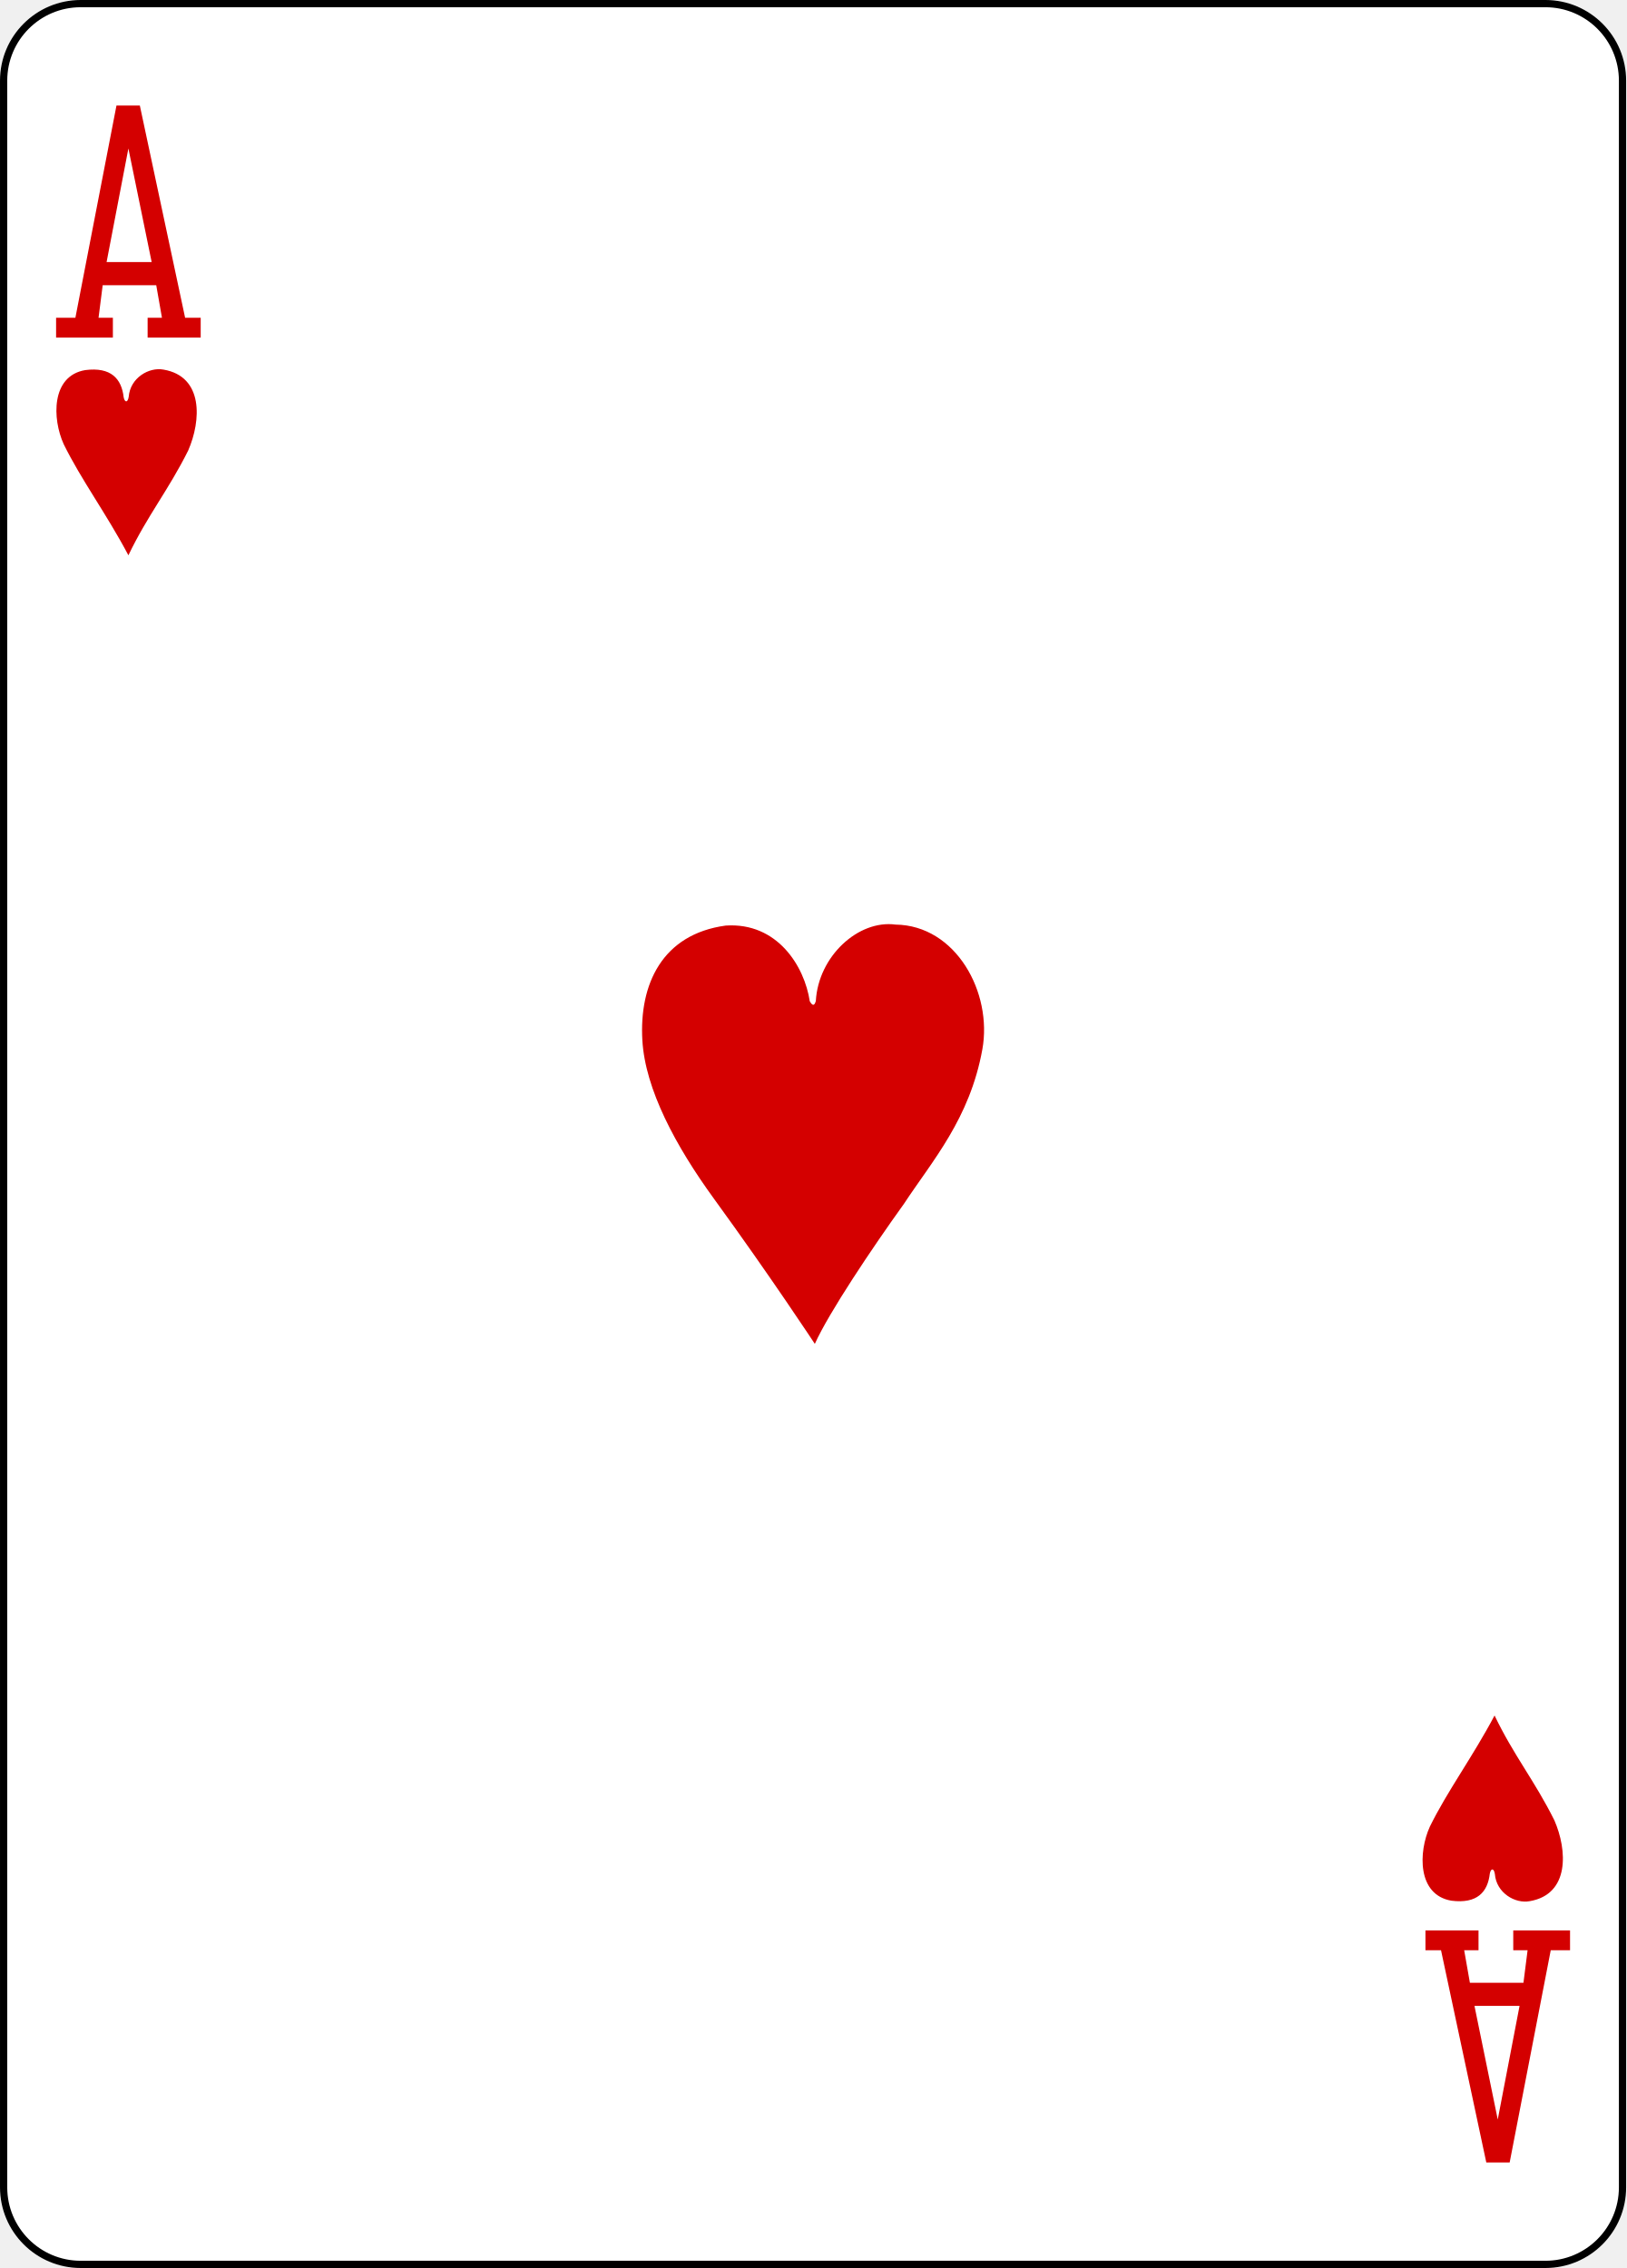
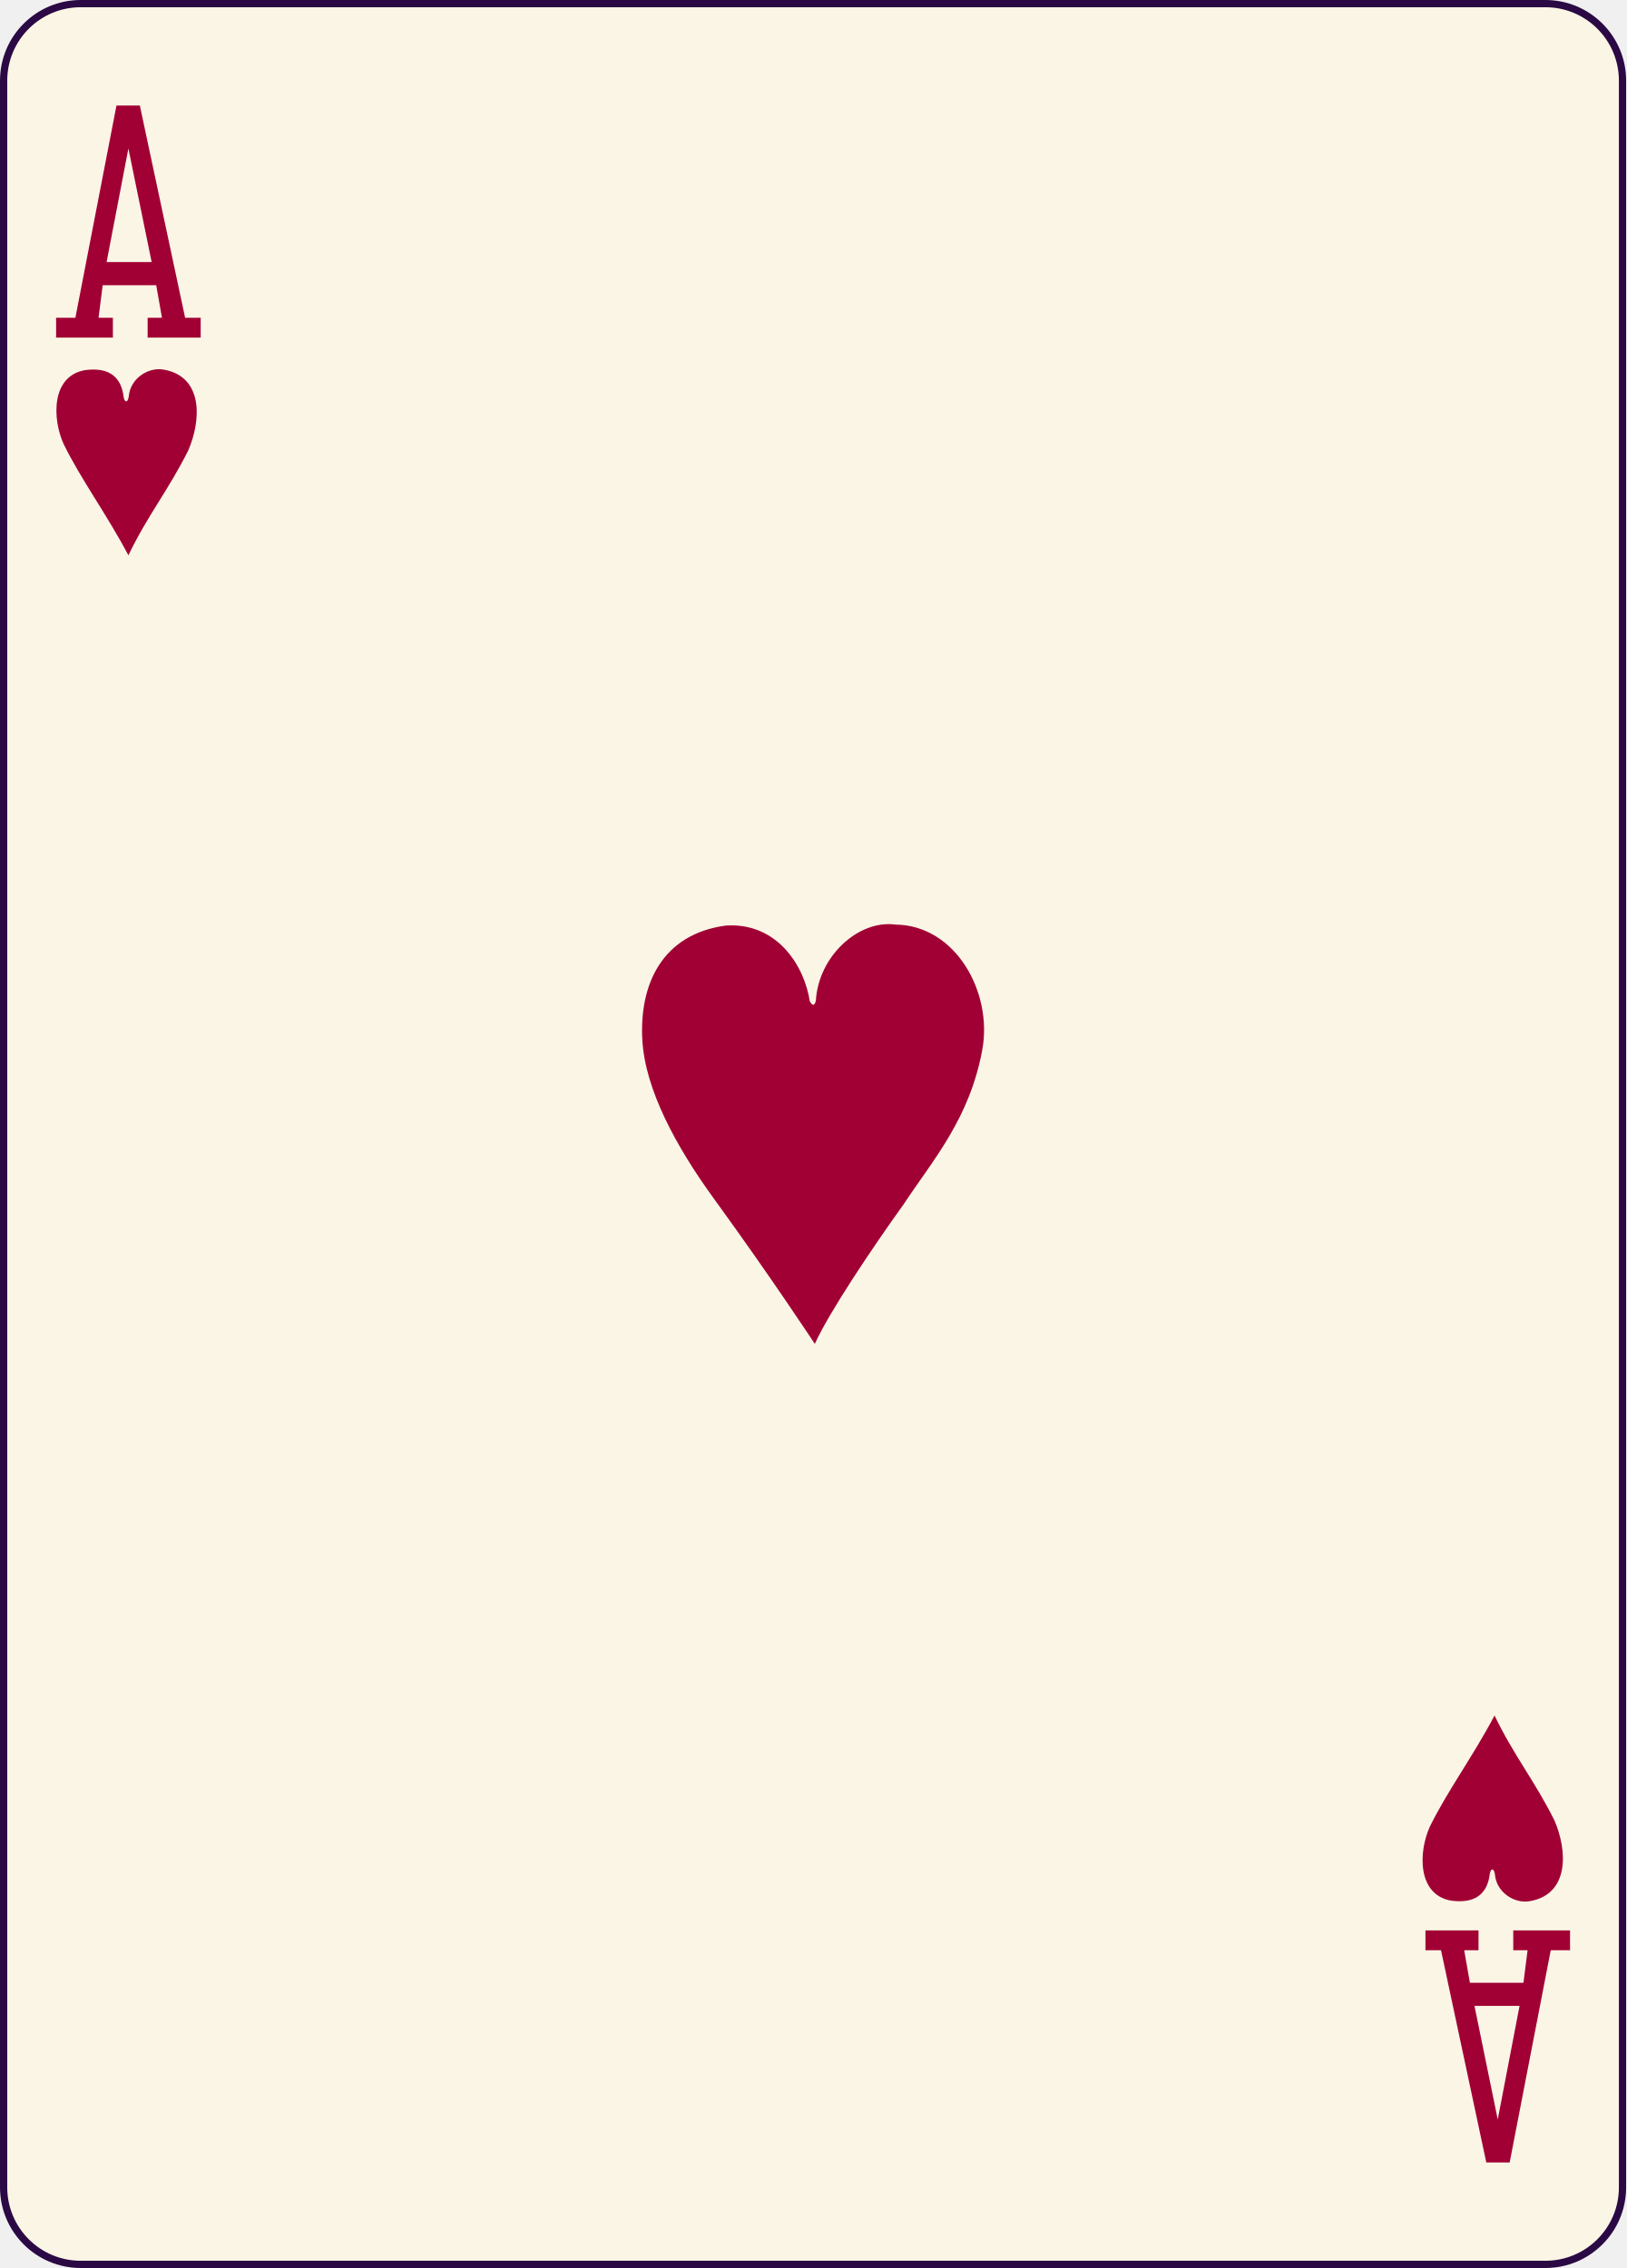
<svg xmlns="http://www.w3.org/2000/svg" width="224.225" height="312.808" id="svg4423" version="1.1">
  <defs id="defs4425" />
  <g id="layer1" transform="translate(-259.9347,-369.7772)">
    <g transform="translate(-1090.392,198.1498)" id="g8889" style="display:inline">
      <g id="g8763">
        <g transform="translate(-4683.875,2918.937)" id="g8869">
-           <rect y="-2746.811" x="6034.701" height="311.811" width="223.228" id="rect3232" style="display:inline;fill:#ffffff;fill-opacity:1;stroke:#000000;stroke-width:0.997;stroke-miterlimit:4;stroke-dasharray:none;stroke-opacity:1" rx="10.63" ry="10.63" />
+           <rect y="-2746.811" x="6034.701" height="311.811" width="223.228" id="rect3232" style="display:inline;fill:#FAF5E4;fill-opacity:1;stroke:#2A0944;stroke-width:0.997;stroke-miterlimit:4;stroke-dasharray:none;stroke-opacity:1" rx="10.63" ry="10.63" />
          <g id="g8567" transform="matrix(0.3010621,0,0,0.3010621,5730.642,-1948.112)">
-             <path style="display:inline;fill:#d40000;fill-opacity:1" d="m 1033.986,-2499.928 0,-9.091 8.839,0 18.814,-97.227 10.705,0 20.736,97.227 7.134,0 0,9.091 -24.307,0 0,-9.091 6.566,0 -2.616,-14.9 -24.532,0 -1.894,14.9 6.566,0 0,9.091 z m 43.772,-34.598 -10.657,-52.05 -9.987,52.05 z" id="path7183" />
-             <path id="path7186" d="m 1727.391,-1770.247 0,9.091 -8.839,0 -18.814,97.227 -10.705,0 -20.736,-97.227 -7.134,0 0,-9.091 24.307,0 0,9.091 -6.566,0 2.616,14.9 24.532,0 1.894,-14.9 -6.566,0 0,-9.091 z m -43.772,34.598 10.657,52.05 9.987,-52.05 z" style="display:inline;fill:#d40000;fill-opacity:1" />
+             <path style="display:inline;fill:#A10035;fill-opacity:1" d="m 1033.986,-2499.928 0,-9.091 8.839,0 18.814,-97.227 10.705,0 20.736,97.227 7.134,0 0,9.091 -24.307,0 0,-9.091 6.566,0 -2.616,-14.9 -24.532,0 -1.894,14.9 6.566,0 0,9.091 z m 43.772,-34.598 -10.657,-52.05 -9.987,52.05 z" id="path7183" />
+             <path id="path7186" d="m 1727.391,-1770.247 0,9.091 -8.839,0 -18.814,97.227 -10.705,0 -20.736,-97.227 -7.134,0 0,-9.091 24.307,0 0,9.091 -6.566,0 2.616,14.9 24.532,0 1.894,-14.9 -6.566,0 0,-9.091 z m -43.772,34.598 10.657,52.05 9.987,-52.05 z" style="display:inline;fill:#A10035;fill-opacity:1" />
          </g>
        </g>
      </g>
-       <path style="display:inline;fill:#d40000;fill-opacity:1" d="m 1359.107,232.88 c -1.583,-3.472 -1.757,-9.405 2.971,-10.208 3.562,-0.458 5.012,1.198 5.3,3.742 0.142,0.743 0.562,0.788 0.695,-0.058 0.204,-2.609 2.787,-4.133 4.806,-3.75 5.527,0.945 5.204,7.028 3.398,11.156 -2.731,5.479 -5.601,8.938 -8.245,14.452 -3.038,-5.741 -6.507,-10.405 -8.926,-15.333 z" id="path8626" />
-       <path id="path8512" d="m 1450.39,299.285 c 7.144,-0.474 10.868,5.627 11.595,10.436 0.433,0.764 0.671,0.549 0.837,-0.042 0.349,-6.174 5.875,-11.22 10.993,-10.53 8.328,0.108 13.389,9.375 11.966,17.219 -1.738,9.582 -6.9,15.351 -10.808,21.293 -4.421,6.152 -10.373,15.04 -12.29,19.317 0,0 -6.048,-9.205 -13.917,-20.03 -5.262,-7.239 -9.473,-15.082 -9.865,-21.835 -0.448,-7.715 2.719,-14.632 11.489,-15.828 z" style="display:inline;fill:#d40000;fill-opacity:1" />
-       <path id="path8648" d="m 1547.486,423.567 c -1.583,3.472 -1.757,9.405 2.971,10.208 3.562,0.458 5.012,-1.198 5.3,-3.742 0.142,-0.743 0.562,-0.788 0.695,0.058 0.204,2.609 2.787,4.133 4.806,3.75 5.527,-0.945 5.204,-7.028 3.398,-11.156 -2.731,-5.479 -5.601,-8.938 -8.245,-14.452 -3.038,5.741 -6.507,10.405 -8.926,15.333 z" style="display:inline;fill:#d40000;fill-opacity:1" />
+       <path style="display:inline;fill:#A10035;fill-opacity:1" d="m 1359.107,232.88 c -1.583,-3.472 -1.757,-9.405 2.971,-10.208 3.562,-0.458 5.012,1.198 5.3,3.742 0.142,0.743 0.562,0.788 0.695,-0.058 0.204,-2.609 2.787,-4.133 4.806,-3.75 5.527,0.945 5.204,7.028 3.398,11.156 -2.731,5.479 -5.601,8.938 -8.245,14.452 -3.038,-5.741 -6.507,-10.405 -8.926,-15.333 z" id="path8626" />
+       <path id="path8512" d="m 1450.39,299.285 c 7.144,-0.474 10.868,5.627 11.595,10.436 0.433,0.764 0.671,0.549 0.837,-0.042 0.349,-6.174 5.875,-11.22 10.993,-10.53 8.328,0.108 13.389,9.375 11.966,17.219 -1.738,9.582 -6.9,15.351 -10.808,21.293 -4.421,6.152 -10.373,15.04 -12.29,19.317 0,0 -6.048,-9.205 -13.917,-20.03 -5.262,-7.239 -9.473,-15.082 -9.865,-21.835 -0.448,-7.715 2.719,-14.632 11.489,-15.828 z" style="display:inline;fill:#A10035;fill-opacity:1" />
+       <path id="path8648" d="m 1547.486,423.567 c -1.583,3.472 -1.757,9.405 2.971,10.208 3.562,0.458 5.012,-1.198 5.3,-3.742 0.142,-0.743 0.562,-0.788 0.695,0.058 0.204,2.609 2.787,4.133 4.806,3.75 5.527,-0.945 5.204,-7.028 3.398,-11.156 -2.731,-5.479 -5.601,-8.938 -8.245,-14.452 -3.038,5.741 -6.507,10.405 -8.926,15.333 z" style="display:inline;fill:#A10035;fill-opacity:1" />
    </g>
  </g>
</svg>
